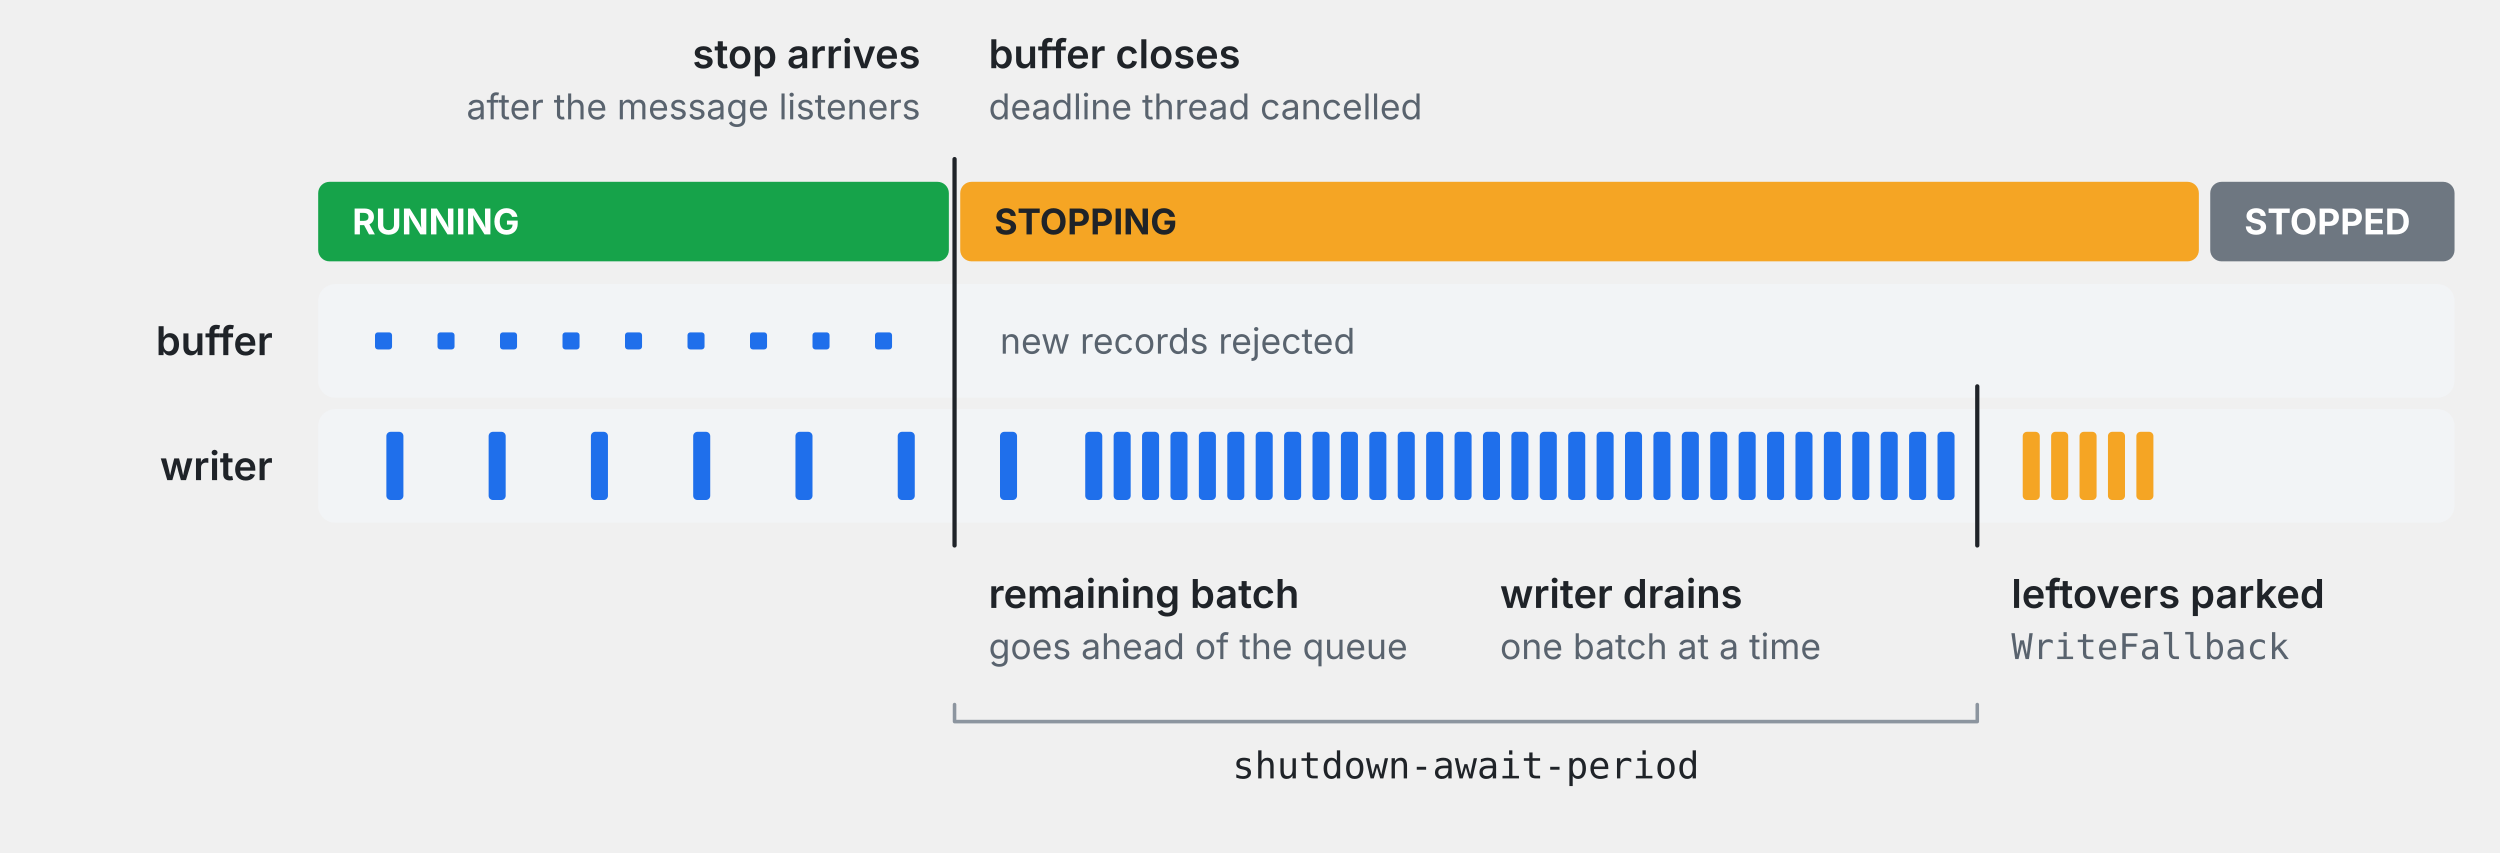
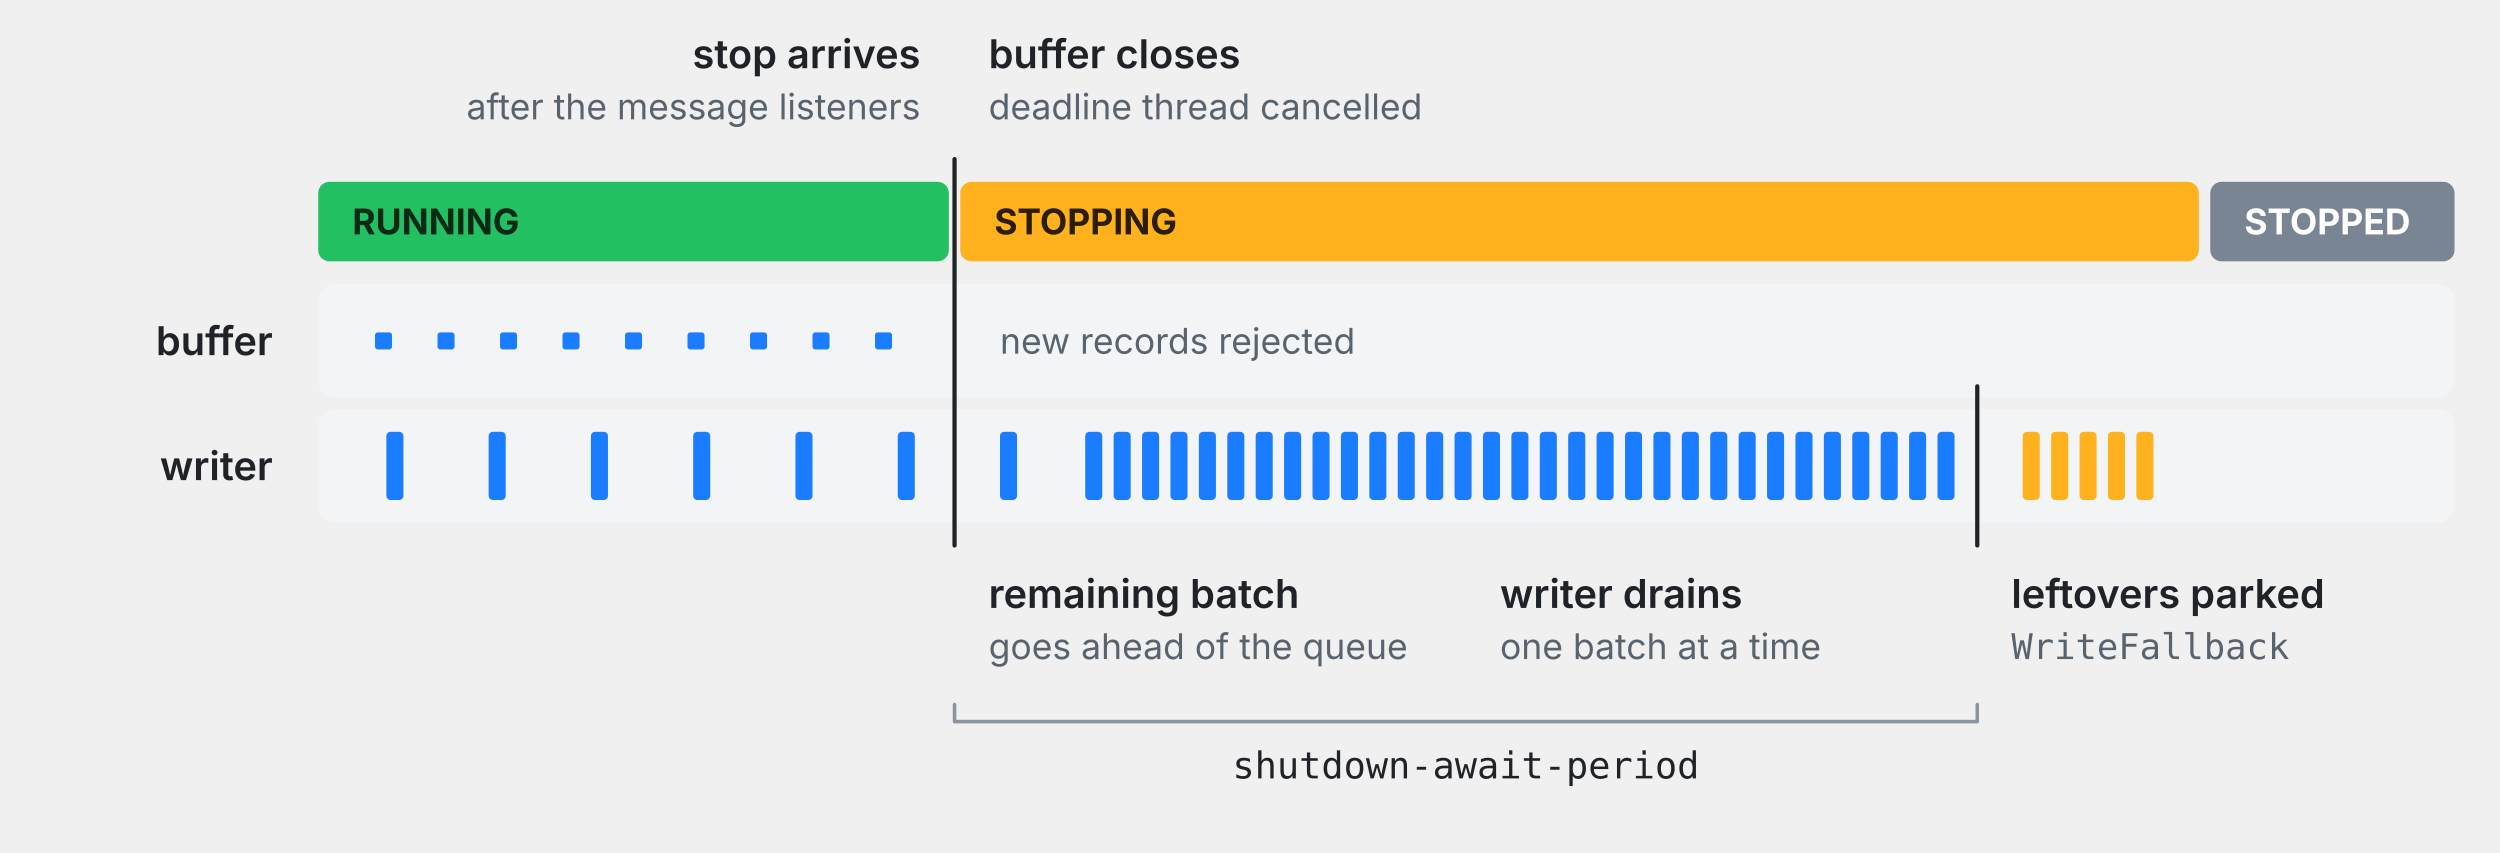
<svg xmlns="http://www.w3.org/2000/svg" viewBox="0 0 880 300" width="880" height="300" role="img">
-   <rect x="112.0" y="64.0" width="222.0" height="28.0" rx="4" fill="#16A34A" />
-   <text x="124.0" y="82.5" font-family="-apple-system, BlinkMacSystemFont, 'Segoe UI', Inter, Helvetica, Arial, sans-serif" font-size="12.5" font-weight="650" fill="#FFFFFF" text-anchor="start">RUNNING</text>
-   <rect x="338.0" y="64.0" width="436.0" height="28.0" rx="4" fill="#F5A524" />
-   <text x="350.0" y="82.5" font-family="-apple-system, BlinkMacSystemFont, 'Segoe UI', Inter, Helvetica, Arial, sans-serif" font-size="12.5" font-weight="650" fill="#1F2328" text-anchor="start">STOPPING</text>
-   <rect x="778.0" y="64.0" width="86.0" height="28.0" rx="4" fill="#6E7781" />
+   <rect x="112.0" y="64.0" width="222.0" height="28.0" rx="4" fill="#22C063" />
+   <text x="124.0" y="82.5" font-family="-apple-system, BlinkMacSystemFont, 'Segoe UI', Inter, Helvetica, Arial, sans-serif" font-size="12.5" font-weight="650" fill="#0B2915" text-anchor="start">RUNNING</text>
+   <rect x="338.0" y="64.0" width="436.0" height="28.0" rx="4" fill="#FFB21E" />
+   <text x="350.0" y="82.5" font-family="-apple-system, BlinkMacSystemFont, 'Segoe UI', Inter, Helvetica, Arial, sans-serif" font-size="12.5" font-weight="650" fill="#2B1D00" text-anchor="start">STOPPING</text>
+   <rect x="778.0" y="64.0" width="86.0" height="28.0" rx="4" fill="#7A8594" />
  <text x="790.0" y="82.5" font-family="-apple-system, BlinkMacSystemFont, 'Segoe UI', Inter, Helvetica, Arial, sans-serif" font-size="12.5" font-weight="650" fill="#FFFFFF" text-anchor="start">STOPPED</text>
  <text x="96.0" y="125.0" font-family="-apple-system, BlinkMacSystemFont, 'Segoe UI', Inter, Helvetica, Arial, sans-serif" font-size="14" font-weight="600" fill="#1F2328" text-anchor="end">buffer</text>
  <text x="96.0" y="169.0" font-family="-apple-system, BlinkMacSystemFont, 'Segoe UI', Inter, Helvetica, Arial, sans-serif" font-size="14" font-weight="600" fill="#1F2328" text-anchor="end">writer</text>
  <rect x="112.0" y="100.0" width="752.0" height="40.0" rx="6" fill="#F2F4F6" />
  <rect x="112.0" y="144.0" width="752.0" height="40.0" rx="6" fill="#F2F4F6" />
-   <rect x="132.0" y="117.0" width="6.0" height="6.0" rx="1" fill="#1F6FEB" />
-   <rect x="154.0" y="117.0" width="6.0" height="6.0" rx="1" fill="#1F6FEB" />
-   <rect x="176.0" y="117.0" width="6.0" height="6.0" rx="1" fill="#1F6FEB" />
-   <rect x="198.0" y="117.0" width="6.0" height="6.0" rx="1" fill="#1F6FEB" />
-   <rect x="220.0" y="117.0" width="6.0" height="6.0" rx="1" fill="#1F6FEB" />
-   <rect x="242.0" y="117.0" width="6.0" height="6.0" rx="1" fill="#1F6FEB" />
-   <rect x="264.0" y="117.0" width="6.0" height="6.0" rx="1" fill="#1F6FEB" />
-   <rect x="286.0" y="117.0" width="6.0" height="6.0" rx="1" fill="#1F6FEB" />
-   <rect x="308.0" y="117.0" width="6.0" height="6.0" rx="1" fill="#1F6FEB" />
+   <rect x="132.0" y="117.0" width="6.0" height="6.0" rx="1" fill="#1A7CFF" />
+   <rect x="154.0" y="117.0" width="6.0" height="6.0" rx="1" fill="#1A7CFF" />
+   <rect x="176.0" y="117.0" width="6.0" height="6.0" rx="1" fill="#1A7CFF" />
+   <rect x="198.0" y="117.0" width="6.0" height="6.0" rx="1" fill="#1A7CFF" />
+   <rect x="220.0" y="117.0" width="6.0" height="6.0" rx="1" fill="#1A7CFF" />
+   <rect x="242.0" y="117.0" width="6.0" height="6.0" rx="1" fill="#1A7CFF" />
+   <rect x="264.0" y="117.0" width="6.0" height="6.0" rx="1" fill="#1A7CFF" />
+   <rect x="286.0" y="117.0" width="6.0" height="6.0" rx="1" fill="#1A7CFF" />
+   <rect x="308.0" y="117.0" width="6.0" height="6.0" rx="1" fill="#1A7CFF" />
  <text x="352.0" y="124.5" font-family="-apple-system, BlinkMacSystemFont, 'Segoe UI', Inter, Helvetica, Arial, sans-serif" font-size="12.5" font-weight="400" fill="#59636E" text-anchor="start">new records rejected</text>
-   <rect x="136.0" y="152.0" width="6.0" height="24.0" rx="1.5" fill="#1F6FEB" />
-   <rect x="172.0" y="152.0" width="6.0" height="24.0" rx="1.5" fill="#1F6FEB" />
-   <rect x="208.0" y="152.0" width="6.0" height="24.0" rx="1.5" fill="#1F6FEB" />
-   <rect x="244.0" y="152.0" width="6.0" height="24.0" rx="1.5" fill="#1F6FEB" />
-   <rect x="280.0" y="152.0" width="6.0" height="24.0" rx="1.5" fill="#1F6FEB" />
-   <rect x="316.0" y="152.0" width="6.0" height="24.0" rx="1.5" fill="#1F6FEB" />
-   <rect x="352.0" y="152.0" width="6.0" height="24.0" rx="1.5" fill="#1F6FEB" />
-   <rect x="382.0" y="152.0" width="6.0" height="24.0" rx="1.5" fill="#1F6FEB" />
-   <rect x="392.0" y="152.0" width="6.0" height="24.0" rx="1.5" fill="#1F6FEB" />
-   <rect x="402.0" y="152.0" width="6.0" height="24.0" rx="1.5" fill="#1F6FEB" />
-   <rect x="412.0" y="152.0" width="6.0" height="24.0" rx="1.5" fill="#1F6FEB" />
-   <rect x="422.0" y="152.0" width="6.0" height="24.0" rx="1.5" fill="#1F6FEB" />
-   <rect x="432.0" y="152.0" width="6.0" height="24.0" rx="1.5" fill="#1F6FEB" />
-   <rect x="442.0" y="152.0" width="6.0" height="24.0" rx="1.5" fill="#1F6FEB" />
-   <rect x="452.0" y="152.0" width="6.0" height="24.0" rx="1.5" fill="#1F6FEB" />
-   <rect x="462.0" y="152.0" width="6.0" height="24.0" rx="1.5" fill="#1F6FEB" />
-   <rect x="472.0" y="152.0" width="6.0" height="24.0" rx="1.5" fill="#1F6FEB" />
-   <rect x="482.0" y="152.0" width="6.0" height="24.0" rx="1.5" fill="#1F6FEB" />
-   <rect x="492.0" y="152.0" width="6.0" height="24.0" rx="1.5" fill="#1F6FEB" />
-   <rect x="502.0" y="152.0" width="6.0" height="24.0" rx="1.5" fill="#1F6FEB" />
-   <rect x="512.0" y="152.0" width="6.0" height="24.0" rx="1.5" fill="#1F6FEB" />
-   <rect x="522.0" y="152.0" width="6.0" height="24.0" rx="1.5" fill="#1F6FEB" />
-   <rect x="532.0" y="152.0" width="6.0" height="24.0" rx="1.5" fill="#1F6FEB" />
-   <rect x="542.0" y="152.0" width="6.0" height="24.0" rx="1.5" fill="#1F6FEB" />
-   <rect x="552.0" y="152.0" width="6.0" height="24.0" rx="1.5" fill="#1F6FEB" />
-   <rect x="562.0" y="152.0" width="6.0" height="24.0" rx="1.5" fill="#1F6FEB" />
-   <rect x="572.0" y="152.0" width="6.0" height="24.0" rx="1.5" fill="#1F6FEB" />
-   <rect x="582.0" y="152.0" width="6.0" height="24.0" rx="1.5" fill="#1F6FEB" />
-   <rect x="592.0" y="152.0" width="6.0" height="24.0" rx="1.5" fill="#1F6FEB" />
-   <rect x="602.0" y="152.0" width="6.0" height="24.0" rx="1.5" fill="#1F6FEB" />
-   <rect x="612.0" y="152.0" width="6.0" height="24.0" rx="1.5" fill="#1F6FEB" />
-   <rect x="622.0" y="152.0" width="6.0" height="24.0" rx="1.5" fill="#1F6FEB" />
-   <rect x="632.0" y="152.0" width="6.0" height="24.0" rx="1.5" fill="#1F6FEB" />
-   <rect x="642.0" y="152.0" width="6.0" height="24.0" rx="1.5" fill="#1F6FEB" />
-   <rect x="652.0" y="152.0" width="6.0" height="24.0" rx="1.5" fill="#1F6FEB" />
-   <rect x="662.0" y="152.0" width="6.0" height="24.0" rx="1.5" fill="#1F6FEB" />
-   <rect x="672.0" y="152.0" width="6.0" height="24.0" rx="1.5" fill="#1F6FEB" />
-   <rect x="682.0" y="152.0" width="6.0" height="24.0" rx="1.5" fill="#1F6FEB" />
-   <rect x="712.0" y="152.0" width="6.0" height="24.0" rx="1.5" fill="#F5A524" />
-   <rect x="722.0" y="152.0" width="6.0" height="24.0" rx="1.5" fill="#F5A524" />
-   <rect x="732.0" y="152.0" width="6.0" height="24.0" rx="1.5" fill="#F5A524" />
-   <rect x="742.0" y="152.0" width="6.0" height="24.0" rx="1.5" fill="#F5A524" />
-   <rect x="752.0" y="152.0" width="6.0" height="24.0" rx="1.5" fill="#F5A524" />
+   <rect x="136.0" y="152.0" width="6.0" height="24.0" rx="1.5" fill="#1A7CFF" />
+   <rect x="172.0" y="152.0" width="6.0" height="24.0" rx="1.5" fill="#1A7CFF" />
+   <rect x="208.0" y="152.0" width="6.0" height="24.0" rx="1.5" fill="#1A7CFF" />
+   <rect x="244.0" y="152.0" width="6.0" height="24.0" rx="1.5" fill="#1A7CFF" />
+   <rect x="280.0" y="152.0" width="6.0" height="24.0" rx="1.5" fill="#1A7CFF" />
+   <rect x="316.0" y="152.0" width="6.0" height="24.0" rx="1.5" fill="#1A7CFF" />
+   <rect x="352.0" y="152.0" width="6.0" height="24.0" rx="1.5" fill="#1A7CFF" />
+   <rect x="382.0" y="152.0" width="6.0" height="24.0" rx="1.5" fill="#1A7CFF" />
+   <rect x="392.0" y="152.0" width="6.0" height="24.0" rx="1.5" fill="#1A7CFF" />
+   <rect x="402.0" y="152.0" width="6.0" height="24.0" rx="1.5" fill="#1A7CFF" />
+   <rect x="412.0" y="152.0" width="6.0" height="24.0" rx="1.5" fill="#1A7CFF" />
+   <rect x="422.0" y="152.0" width="6.0" height="24.0" rx="1.5" fill="#1A7CFF" />
+   <rect x="432.0" y="152.0" width="6.0" height="24.0" rx="1.5" fill="#1A7CFF" />
+   <rect x="442.0" y="152.0" width="6.0" height="24.0" rx="1.5" fill="#1A7CFF" />
+   <rect x="452.0" y="152.0" width="6.0" height="24.0" rx="1.5" fill="#1A7CFF" />
+   <rect x="462.0" y="152.0" width="6.0" height="24.0" rx="1.5" fill="#1A7CFF" />
+   <rect x="472.0" y="152.0" width="6.0" height="24.0" rx="1.5" fill="#1A7CFF" />
+   <rect x="482.0" y="152.0" width="6.0" height="24.0" rx="1.5" fill="#1A7CFF" />
+   <rect x="492.0" y="152.0" width="6.0" height="24.0" rx="1.5" fill="#1A7CFF" />
+   <rect x="502.0" y="152.0" width="6.0" height="24.0" rx="1.5" fill="#1A7CFF" />
+   <rect x="512.0" y="152.0" width="6.0" height="24.0" rx="1.5" fill="#1A7CFF" />
+   <rect x="522.0" y="152.0" width="6.0" height="24.0" rx="1.5" fill="#1A7CFF" />
+   <rect x="532.0" y="152.0" width="6.0" height="24.0" rx="1.5" fill="#1A7CFF" />
+   <rect x="542.0" y="152.0" width="6.0" height="24.0" rx="1.5" fill="#1A7CFF" />
+   <rect x="552.0" y="152.0" width="6.0" height="24.0" rx="1.5" fill="#1A7CFF" />
+   <rect x="562.0" y="152.0" width="6.0" height="24.0" rx="1.5" fill="#1A7CFF" />
+   <rect x="572.0" y="152.0" width="6.0" height="24.0" rx="1.5" fill="#1A7CFF" />
+   <rect x="582.0" y="152.0" width="6.0" height="24.0" rx="1.5" fill="#1A7CFF" />
+   <rect x="592.0" y="152.0" width="6.0" height="24.0" rx="1.5" fill="#1A7CFF" />
+   <rect x="602.0" y="152.0" width="6.0" height="24.0" rx="1.5" fill="#1A7CFF" />
+   <rect x="612.0" y="152.0" width="6.0" height="24.0" rx="1.5" fill="#1A7CFF" />
+   <rect x="622.0" y="152.0" width="6.0" height="24.0" rx="1.5" fill="#1A7CFF" />
+   <rect x="632.0" y="152.0" width="6.0" height="24.0" rx="1.5" fill="#1A7CFF" />
+   <rect x="642.0" y="152.0" width="6.0" height="24.0" rx="1.5" fill="#1A7CFF" />
+   <rect x="652.0" y="152.0" width="6.0" height="24.0" rx="1.5" fill="#1A7CFF" />
+   <rect x="662.0" y="152.0" width="6.0" height="24.0" rx="1.5" fill="#1A7CFF" />
+   <rect x="672.0" y="152.0" width="6.0" height="24.0" rx="1.5" fill="#1A7CFF" />
+   <rect x="682.0" y="152.0" width="6.0" height="24.0" rx="1.5" fill="#1A7CFF" />
+   <rect x="712.0" y="152.0" width="6.0" height="24.0" rx="1.5" fill="#FFB21E" />
+   <rect x="722.0" y="152.0" width="6.0" height="24.0" rx="1.5" fill="#FFB21E" />
+   <rect x="732.0" y="152.0" width="6.0" height="24.0" rx="1.5" fill="#FFB21E" />
+   <rect x="742.0" y="152.0" width="6.0" height="24.0" rx="1.5" fill="#FFB21E" />
+   <rect x="752.0" y="152.0" width="6.0" height="24.0" rx="1.5" fill="#FFB21E" />
  <path d="M336,56 L336,192" stroke="#1F2328" stroke-width="1.5" fill="none" stroke-linecap="round" stroke-linejoin="round" />
  <path d="M696,136 L696,192" stroke="#1F2328" stroke-width="1.5" fill="none" stroke-linecap="round" stroke-linejoin="round" />
  <text x="324.0" y="24.0" font-family="-apple-system, BlinkMacSystemFont, 'Segoe UI', Inter, Helvetica, Arial, sans-serif" font-size="14" font-weight="600" fill="#1F2328" text-anchor="end">stop arrives</text>
  <text x="324.0" y="42.0" font-family="-apple-system, BlinkMacSystemFont, 'Segoe UI', Inter, Helvetica, Arial, sans-serif" font-size="12.5" font-weight="400" fill="#59636E" text-anchor="end">after the message listeners</text>
  <text x="348.0" y="24.0" font-family="-apple-system, BlinkMacSystemFont, 'Segoe UI', Inter, Helvetica, Arial, sans-serif" font-size="14" font-weight="600" fill="#1F2328" text-anchor="start">buffer closes</text>
  <text x="348.0" y="42.0" font-family="-apple-system, BlinkMacSystemFont, 'Segoe UI', Inter, Helvetica, Arial, sans-serif" font-size="12.5" font-weight="400" fill="#59636E" text-anchor="start">deadline thread cancelled</text>
  <text x="348.0" y="214.0" font-family="-apple-system, BlinkMacSystemFont, 'Segoe UI', Inter, Helvetica, Arial, sans-serif" font-size="14" font-weight="600" fill="#1F2328" text-anchor="start">remaining batch</text>
  <text x="348.0" y="232.0" font-family="-apple-system, BlinkMacSystemFont, 'Segoe UI', Inter, Helvetica, Arial, sans-serif" font-size="12.5" font-weight="400" fill="#59636E" text-anchor="start">goes ahead of the queue</text>
  <text x="528.0" y="214.0" font-family="-apple-system, BlinkMacSystemFont, 'Segoe UI', Inter, Helvetica, Arial, sans-serif" font-size="14" font-weight="600" fill="#1F2328" text-anchor="start">writer drains</text>
  <text x="528.0" y="232.0" font-family="-apple-system, BlinkMacSystemFont, 'Segoe UI', Inter, Helvetica, Arial, sans-serif" font-size="12.5" font-weight="400" fill="#59636E" text-anchor="start">one batch at a time</text>
  <text x="708.0" y="214.0" font-family="-apple-system, BlinkMacSystemFont, 'Segoe UI', Inter, Helvetica, Arial, sans-serif" font-size="14" font-weight="600" fill="#1F2328" text-anchor="start">leftovers parked</text>
  <text x="708.0" y="232.0" font-family="ui-monospace, SFMono-Regular, 'SF Mono', Menlo, Consolas, monospace" font-size="12.5" font-weight="400" fill="#59636E" text-anchor="start">WriteFallback</text>
  <path d="M336,248 L336,254 L696,254 L696,248" stroke="#8C959F" stroke-width="1.25" fill="none" stroke-linecap="round" stroke-linejoin="round" />
  <text x="516.0" y="274.0" font-family="ui-monospace, SFMono-Regular, 'SF Mono', Menlo, Consolas, monospace" font-size="13" font-weight="400" fill="#1F2328" text-anchor="middle">shutdown-await-period</text>
</svg>
